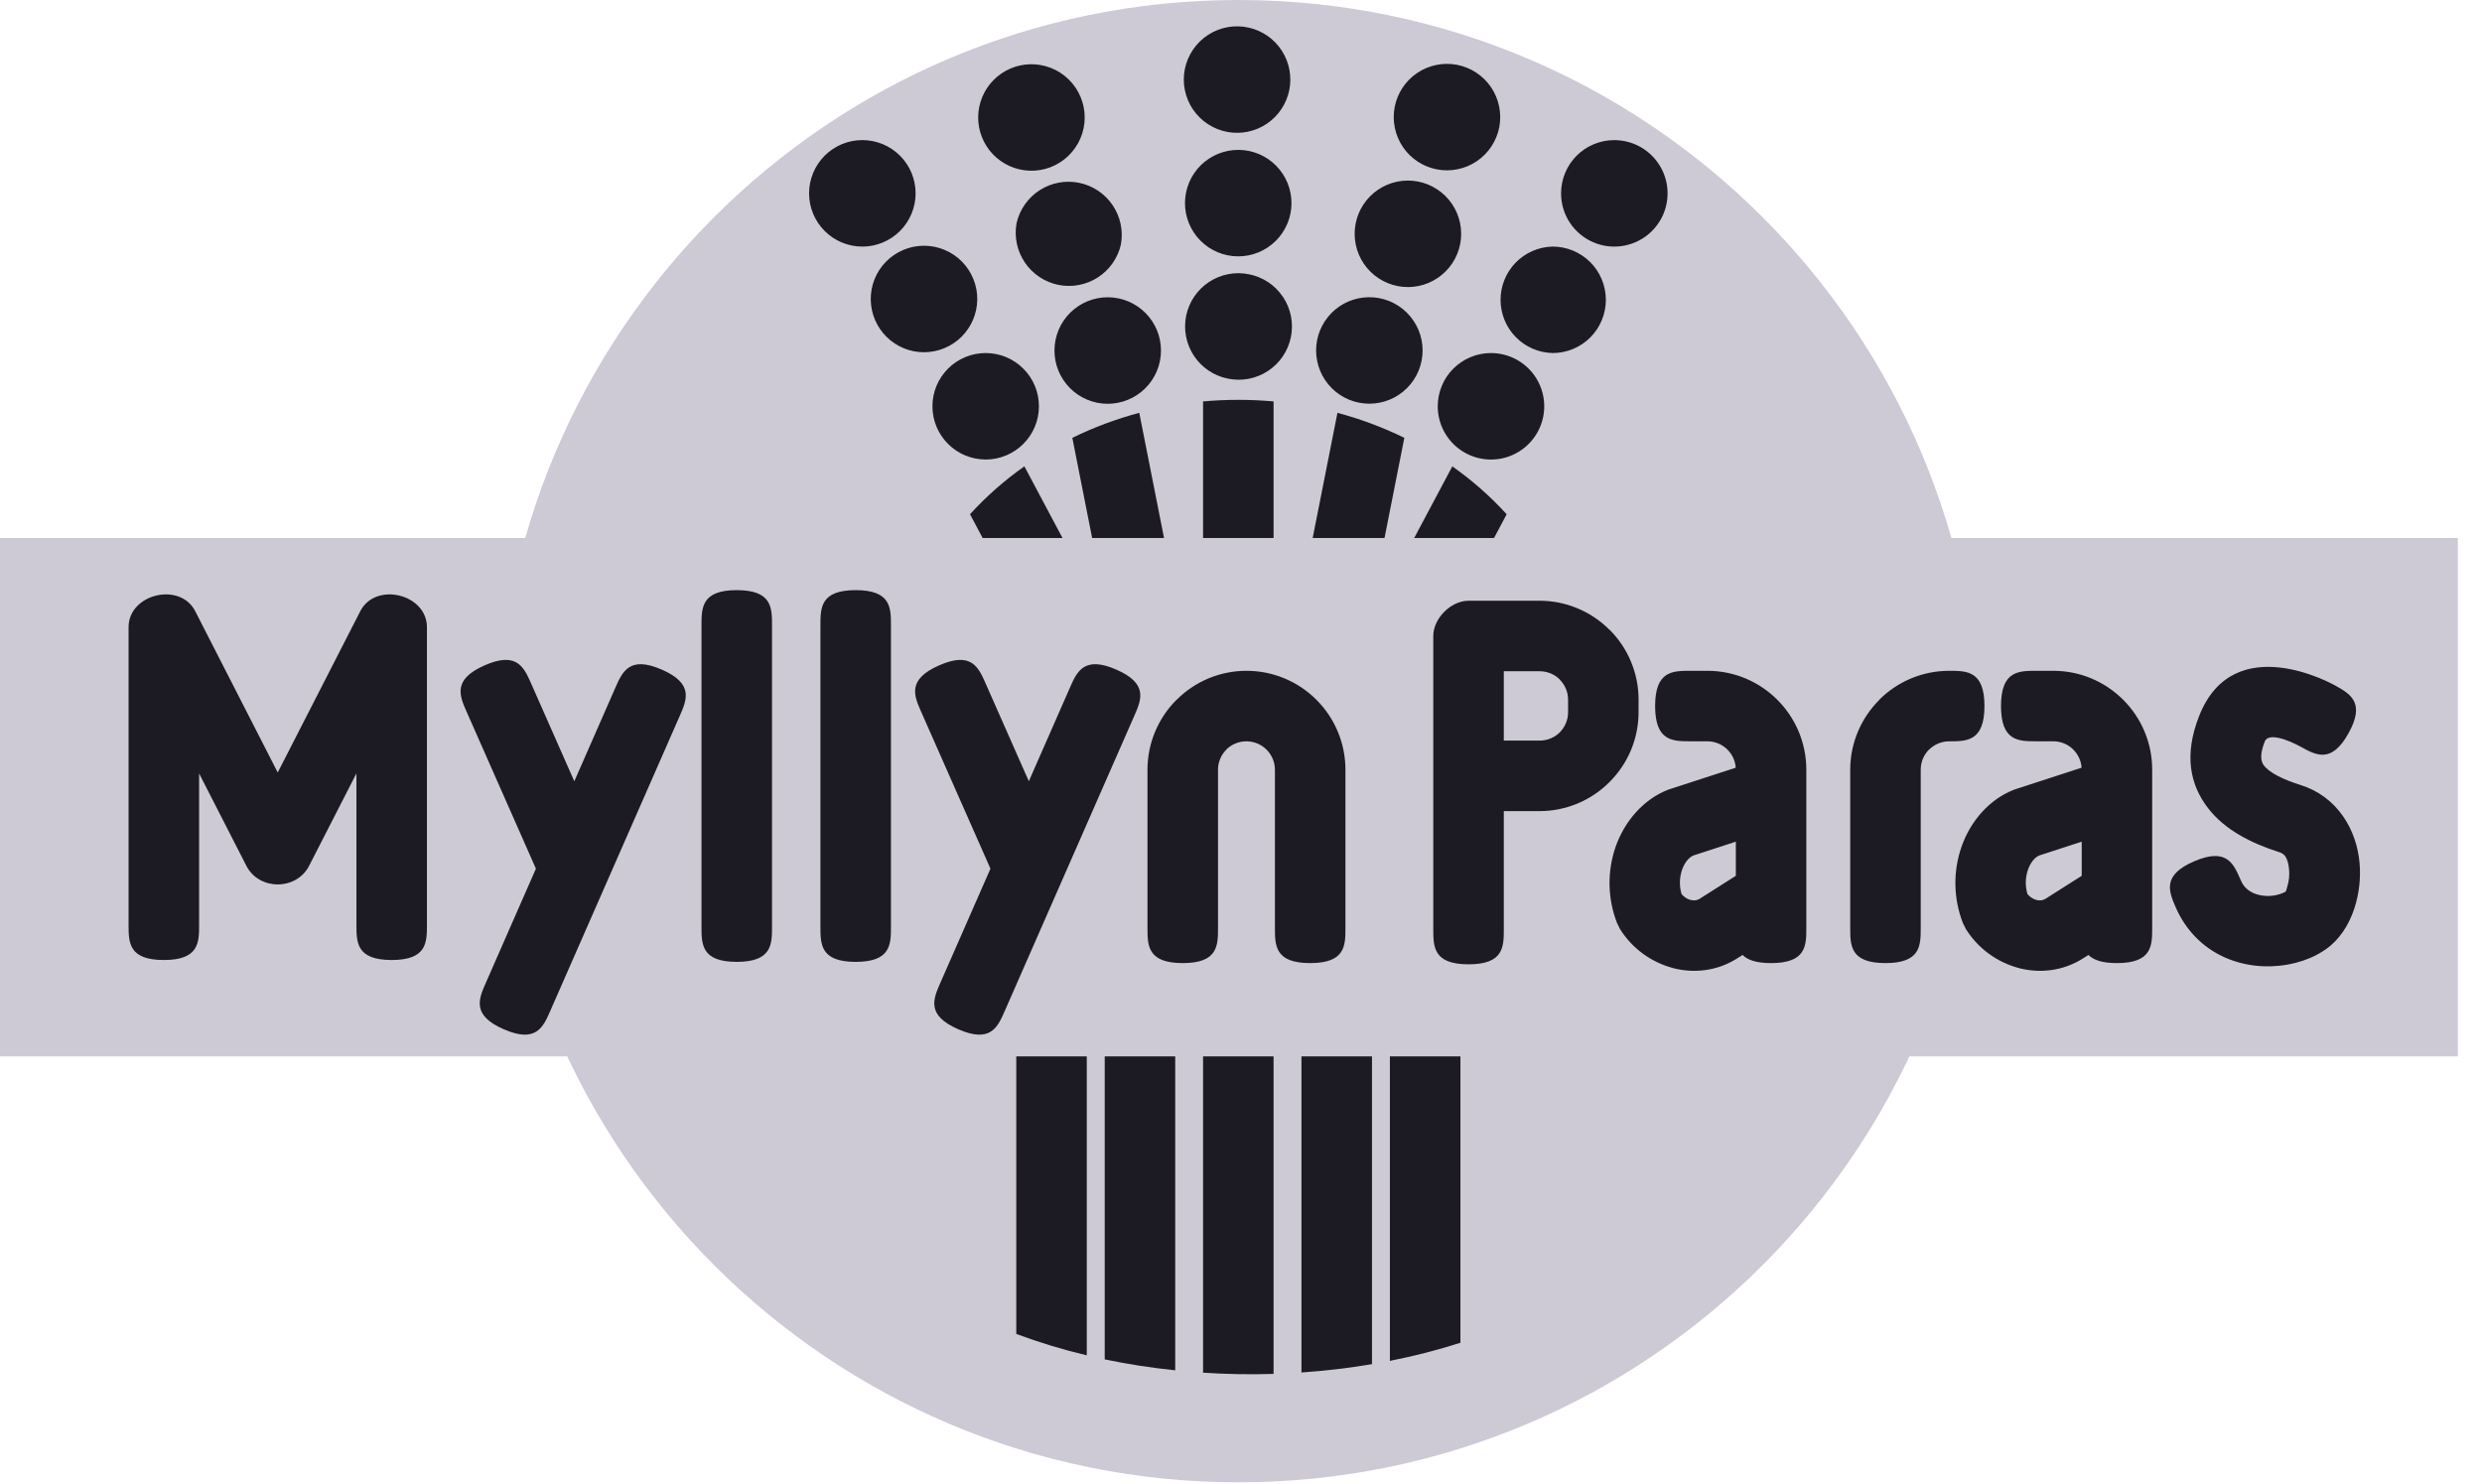
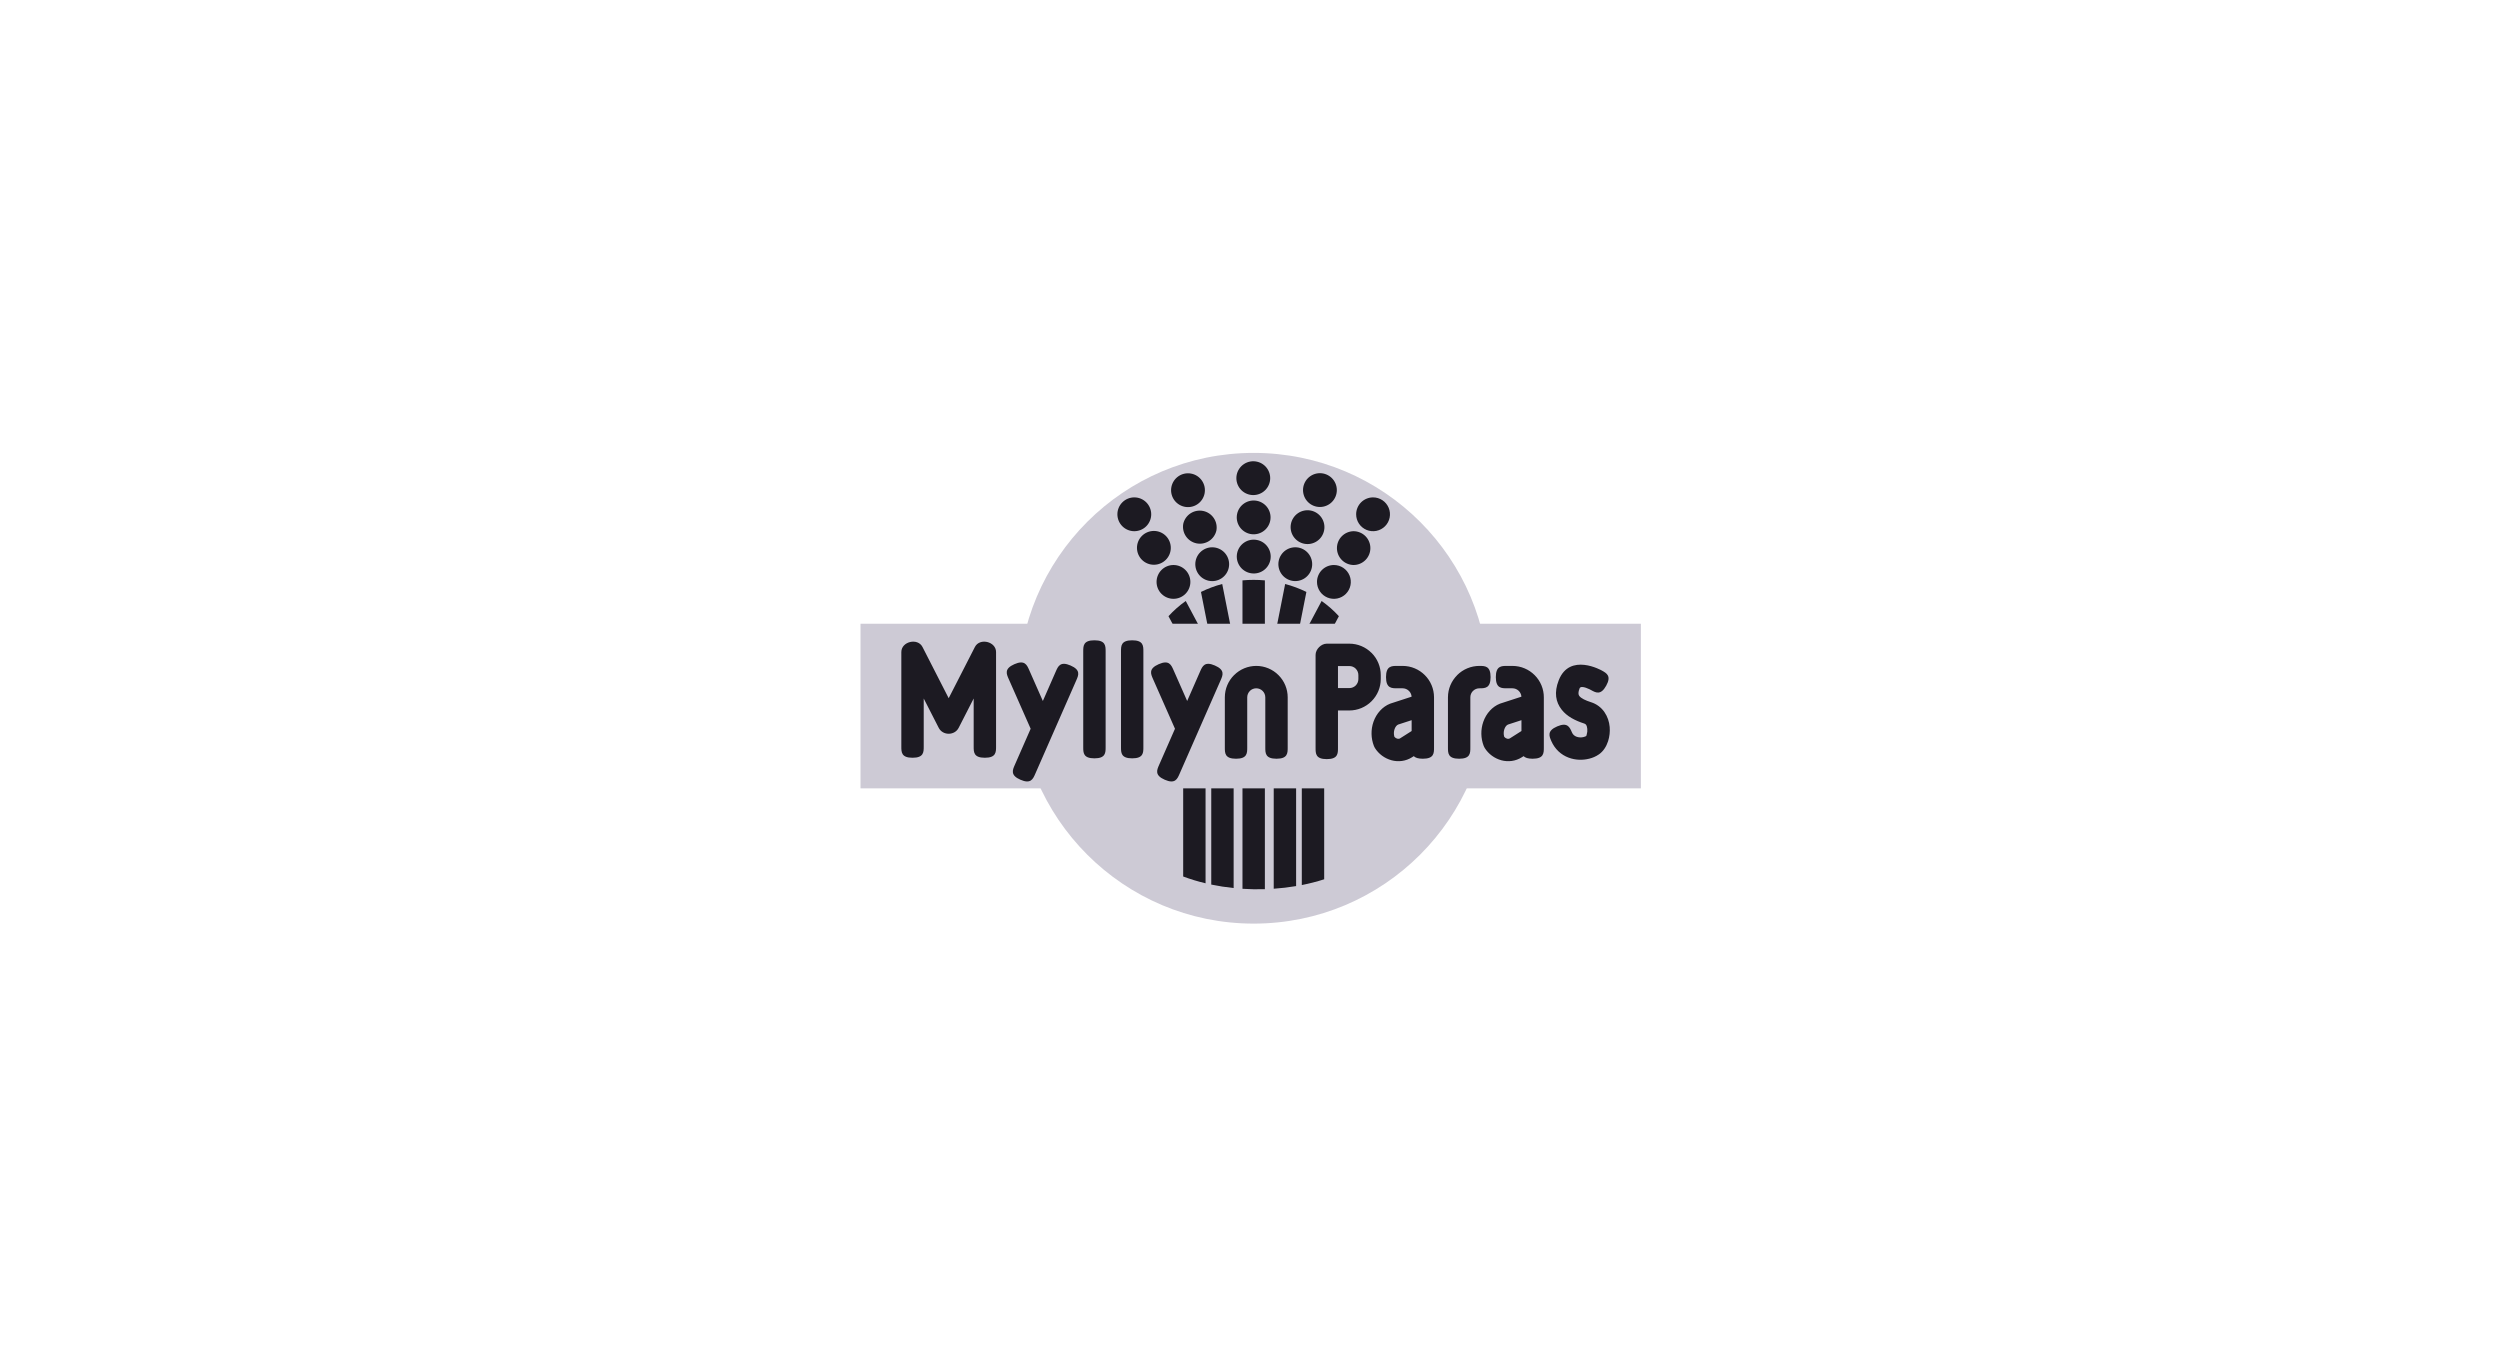
- <svg xmlns="http://www.w3.org/2000/svg" width="87" height="52" viewBox="0 0 87 52" fill="none">
-   <path fill-rule="evenodd" clip-rule="evenodd" d="M69.39 25.983C69.39 40.334 57.757 51.967 43.406 51.967C29.056 51.967 17.423 40.334 17.423 25.983C17.423 11.633 29.056 0 43.406 0C57.757 0 69.39 11.633 69.39 25.983Z" fill="#CDCAD5" />
-   <path fill-rule="evenodd" clip-rule="evenodd" d="M32.094 6.778C32.094 6.283 31.897 5.808 31.547 5.458C31.197 5.108 30.722 4.911 30.227 4.911C29.732 4.911 29.257 5.108 28.907 5.458C28.557 5.808 28.36 6.283 28.36 6.778C28.36 7.273 28.557 7.748 28.907 8.098C29.257 8.448 29.732 8.645 30.227 8.645C30.722 8.645 31.197 8.448 31.547 8.098C31.897 7.748 32.094 7.273 32.094 6.778ZM34.255 10.511C34.259 10.263 34.214 10.017 34.121 9.787C34.029 9.558 33.892 9.348 33.719 9.172C33.545 8.995 33.338 8.855 33.109 8.76C32.881 8.664 32.636 8.615 32.388 8.615C32.141 8.615 31.895 8.664 31.667 8.76C31.439 8.856 31.232 8.996 31.058 9.172C30.884 9.349 30.747 9.558 30.655 9.788C30.563 10.018 30.518 10.264 30.522 10.511C30.53 11.001 30.73 11.469 31.079 11.812C31.428 12.156 31.899 12.349 32.389 12.349C32.879 12.348 33.349 12.156 33.698 11.812C34.047 11.468 34.248 11.001 34.255 10.511ZM36.417 14.244C36.417 13.998 36.369 13.756 36.275 13.529C36.181 13.303 36.044 13.097 35.87 12.924C35.697 12.75 35.491 12.613 35.265 12.519C35.039 12.425 34.796 12.377 34.551 12.377C34.306 12.377 34.063 12.425 33.837 12.519C33.61 12.612 33.404 12.75 33.231 12.923C33.058 13.096 32.92 13.302 32.826 13.528C32.732 13.755 32.684 13.998 32.684 14.243C32.684 14.738 32.88 15.212 33.23 15.562C33.58 15.913 34.055 16.109 34.55 16.11C35.045 16.11 35.52 15.913 35.87 15.563C36.22 15.213 36.417 14.739 36.417 14.244ZM35.72 5.934C35.963 5.993 36.216 6.001 36.463 5.96C36.709 5.919 36.945 5.828 37.156 5.694C37.367 5.559 37.55 5.384 37.691 5.178C37.833 4.972 37.932 4.74 37.983 4.494C38.033 4.249 38.034 3.997 37.985 3.751C37.935 3.506 37.837 3.273 37.696 3.066C37.555 2.86 37.374 2.684 37.164 2.548C36.953 2.413 36.718 2.321 36.471 2.279C35.993 2.197 35.502 2.303 35.102 2.577C34.702 2.85 34.423 3.268 34.326 3.743C34.228 4.218 34.319 4.712 34.579 5.121C34.839 5.53 35.249 5.822 35.72 5.934ZM35.633 7.822C35.545 8.302 35.65 8.797 35.923 9.202C36.196 9.606 36.616 9.887 37.094 9.986C37.572 10.084 38.07 9.991 38.48 9.727C38.891 9.463 39.181 9.049 39.29 8.573C39.378 8.093 39.274 7.598 39.001 7.194C38.727 6.789 38.307 6.508 37.829 6.41C37.351 6.312 36.854 6.404 36.443 6.668C36.033 6.932 35.742 7.346 35.633 7.822ZM36.999 11.914C36.95 12.154 36.949 12.401 36.995 12.642C37.041 12.883 37.135 13.112 37.27 13.317C37.404 13.521 37.578 13.697 37.782 13.835C37.984 13.972 38.213 14.068 38.453 14.118C38.693 14.167 38.941 14.168 39.181 14.122C39.422 14.076 39.651 13.982 39.856 13.847C40.061 13.712 40.237 13.538 40.374 13.335C40.512 13.132 40.608 12.904 40.657 12.664C40.757 12.179 40.659 11.674 40.387 11.261C40.114 10.848 39.688 10.559 39.203 10.46C38.718 10.36 38.214 10.458 37.8 10.73C37.387 11.003 37.099 11.428 36.999 11.914ZM56.585 4.912C56.34 4.912 56.097 4.96 55.871 5.054C55.644 5.147 55.438 5.285 55.265 5.458C55.092 5.632 54.954 5.838 54.861 6.064C54.767 6.291 54.719 6.533 54.719 6.778C54.719 7.148 54.828 7.509 55.033 7.816C55.239 8.123 55.53 8.362 55.871 8.503C56.212 8.645 56.588 8.681 56.95 8.609C57.312 8.537 57.645 8.36 57.906 8.098C58.167 7.837 58.345 7.505 58.417 7.142C58.489 6.78 58.452 6.405 58.31 6.064C58.169 5.723 57.929 5.431 57.622 5.226C57.315 5.021 56.954 4.912 56.585 4.912ZM54.423 8.644C53.935 8.655 53.471 8.857 53.13 9.205C52.789 9.554 52.598 10.023 52.598 10.511C52.598 10.999 52.789 11.467 53.13 11.816C53.471 12.165 53.935 12.366 54.423 12.377C54.668 12.377 54.911 12.329 55.137 12.235C55.364 12.141 55.569 12.004 55.743 11.831C55.916 11.657 56.054 11.451 56.147 11.225C56.241 10.999 56.289 10.756 56.289 10.511C56.289 10.266 56.241 10.023 56.147 9.797C56.054 9.57 55.916 9.364 55.743 9.191C55.569 9.018 55.364 8.88 55.137 8.786C54.911 8.693 54.668 8.644 54.423 8.644ZM52.262 12.377C52.017 12.377 51.775 12.425 51.548 12.519C51.322 12.613 51.116 12.751 50.942 12.924C50.769 13.097 50.632 13.303 50.538 13.53C50.444 13.756 50.396 13.999 50.396 14.244C50.396 14.613 50.505 14.974 50.711 15.281C50.916 15.588 51.207 15.828 51.549 15.969C51.89 16.11 52.265 16.147 52.627 16.075C52.989 16.003 53.322 15.825 53.583 15.564C53.844 15.303 54.022 14.97 54.094 14.608C54.166 14.246 54.129 13.87 53.987 13.529C53.846 13.188 53.607 12.897 53.3 12.692C52.993 12.486 52.632 12.377 52.262 12.377ZM51.092 5.934C51.333 5.885 51.561 5.79 51.764 5.652C51.968 5.515 52.142 5.339 52.277 5.134C52.413 4.929 52.506 4.7 52.553 4.459C52.599 4.218 52.597 3.97 52.548 3.73C52.499 3.489 52.402 3.261 52.265 3.058C52.127 2.855 51.95 2.681 51.745 2.546C51.54 2.411 51.311 2.318 51.07 2.272C50.829 2.226 50.581 2.228 50.341 2.278C49.857 2.378 49.432 2.667 49.16 3.08C48.889 3.493 48.792 3.997 48.892 4.481C48.991 4.966 49.279 5.391 49.691 5.663C50.104 5.935 50.608 6.033 51.092 5.934ZM49.726 10.026C49.966 9.977 50.194 9.88 50.397 9.743C50.6 9.605 50.774 9.429 50.909 9.225C51.044 9.02 51.137 8.791 51.184 8.55C51.23 8.309 51.228 8.062 51.179 7.822C51.13 7.581 51.033 7.353 50.896 7.15C50.758 6.947 50.582 6.773 50.378 6.639C50.173 6.504 49.944 6.41 49.703 6.364C49.462 6.318 49.215 6.319 48.974 6.369C48.489 6.468 48.064 6.757 47.791 7.17C47.519 7.583 47.422 8.088 47.522 8.573C47.621 9.058 47.91 9.484 48.323 9.756C48.736 10.028 49.241 10.126 49.726 10.026ZM48.361 14.117C48.603 14.069 48.832 13.974 49.037 13.837C49.242 13.7 49.417 13.524 49.553 13.319C49.69 13.114 49.784 12.884 49.831 12.642C49.878 12.4 49.877 12.152 49.827 11.911C49.778 11.669 49.681 11.44 49.542 11.237C49.404 11.033 49.227 10.859 49.02 10.724C48.814 10.589 48.584 10.497 48.342 10.451C48.099 10.406 47.851 10.409 47.61 10.461C47.128 10.563 46.706 10.852 46.437 11.264C46.167 11.677 46.072 12.179 46.171 12.662C46.27 13.144 46.556 13.568 46.966 13.841C47.376 14.113 47.878 14.213 48.361 14.117ZM43.782 0.971C43.539 0.915 43.288 0.908 43.043 0.95C42.797 0.993 42.563 1.084 42.353 1.219C42.144 1.353 41.963 1.528 41.823 1.734C41.682 1.939 41.583 2.17 41.533 2.414C41.483 2.658 41.482 2.91 41.531 3.154C41.58 3.398 41.676 3.63 41.816 3.836C41.956 4.042 42.135 4.219 42.344 4.354C42.553 4.49 42.786 4.583 43.031 4.627C43.511 4.713 44.005 4.609 44.409 4.336C44.812 4.062 45.093 3.642 45.191 3.165C45.289 2.688 45.196 2.191 44.933 1.781C44.67 1.371 44.257 1.08 43.782 0.971ZM43.782 5.293C43.542 5.244 43.294 5.242 43.053 5.288C42.812 5.334 42.582 5.427 42.377 5.562C42.172 5.696 41.996 5.87 41.858 6.073C41.72 6.277 41.624 6.505 41.575 6.745C41.525 6.985 41.524 7.233 41.57 7.474C41.617 7.715 41.71 7.945 41.845 8.149C41.981 8.354 42.155 8.53 42.358 8.668C42.562 8.805 42.79 8.901 43.03 8.95C43.515 9.048 44.019 8.951 44.431 8.678C44.844 8.406 45.132 7.981 45.231 7.497C45.331 7.012 45.234 6.508 44.962 6.095C44.691 5.682 44.266 5.394 43.782 5.293ZM43.782 9.616C43.542 9.566 43.294 9.565 43.054 9.611C42.813 9.657 42.584 9.751 42.379 9.886C41.966 10.158 41.678 10.583 41.578 11.068C41.479 11.553 41.576 12.058 41.848 12.471C42.121 12.884 42.546 13.172 43.031 13.272C43.272 13.323 43.52 13.326 43.762 13.281C44.004 13.236 44.235 13.143 44.441 13.008C44.647 12.874 44.825 12.7 44.963 12.496C45.102 12.292 45.198 12.063 45.248 11.822C45.297 11.581 45.299 11.332 45.252 11.091C45.205 10.849 45.111 10.619 44.974 10.414C44.838 10.209 44.663 10.032 44.458 9.895C44.253 9.759 44.023 9.663 43.782 9.616ZM35.907 16.349C35.212 16.838 34.573 17.401 34.001 18.028L35.623 21.079V46.765C36.43 47.066 37.256 47.316 38.094 47.515V20.462L37.95 20.19L35.907 16.349ZM42.17 14.073V48.123C42.993 48.177 43.818 48.192 44.642 48.166V14.073C43.82 13.999 42.992 13.999 42.17 14.073ZM46.881 14.473L45.643 20.727L45.619 20.846V48.116C46.447 48.06 47.272 47.962 48.091 47.824V21.086L49.225 15.349C48.474 14.982 47.689 14.688 46.881 14.473Z" fill="#1C1A22" />
-   <path fill-rule="evenodd" clip-rule="evenodd" d="M39.934 14.473C39.125 14.688 38.339 14.982 37.588 15.35L38.723 21.089V47.657C39.52 47.824 40.345 47.952 41.194 48.04V20.846L41.171 20.727L39.934 14.473ZM50.907 16.35L48.864 20.191L48.719 20.463V47.709C49.555 47.545 50.38 47.333 51.191 47.074V21.079L52.812 18.029C52.24 17.401 51.601 16.838 50.907 16.35Z" fill="#1C1A22" />
-   <path fill-rule="evenodd" clip-rule="evenodd" d="M86.153 37.035H0V18.861H86.153V37.035Z" fill="#CDCAD5" />
-   <path d="M12.494 32.419V27.113L10.836 30.352C10.39 31.224 9.08 31.224 8.635 30.352L6.979 27.115V32.42C6.979 33.038 6.979 33.656 5.743 33.656C4.507 33.656 4.507 33.038 4.507 32.42V21.987C4.507 20.82 6.312 20.387 6.843 21.427L9.735 27.082L12.629 21.427C13.161 20.387 14.965 20.82 14.965 21.987V32.42C14.965 33.038 14.965 33.656 13.729 33.656C12.493 33.656 12.494 33.037 12.494 32.419ZM23.827 25.097L19.286 35.445C19.038 36.011 18.79 36.578 17.66 36.085C16.53 35.593 16.779 35.027 17.027 34.462L18.785 30.454L16.357 24.954C16.107 24.389 15.858 23.823 16.987 23.326C18.117 22.829 18.366 23.394 18.616 23.959L20.131 27.39L21.568 24.113C21.817 23.547 22.065 22.981 23.195 23.474C24.324 23.965 24.076 24.531 23.827 25.097ZM39.759 25.097L35.218 35.445C34.97 36.011 34.722 36.578 33.592 36.085C32.463 35.593 32.711 35.027 32.959 34.462L34.718 30.454L32.289 24.954C32.039 24.389 31.79 23.823 32.919 23.326C34.049 22.829 34.299 23.394 34.548 23.959L36.063 27.389L37.501 24.113C37.749 23.547 37.997 22.981 39.127 23.474C40.256 23.965 40.008 24.531 39.759 25.097ZM27.061 21.924V32.485C27.061 33.103 27.061 33.721 25.825 33.721C24.589 33.721 24.589 33.103 24.589 32.485V21.924C24.589 21.307 24.589 20.689 25.825 20.689C27.061 20.689 27.061 21.307 27.061 21.924ZM31.23 21.924V32.485C31.23 33.103 31.23 33.721 29.994 33.721C28.758 33.721 28.758 33.103 28.758 32.485V21.924C28.758 21.307 28.758 20.689 29.994 20.689C31.23 20.689 31.23 21.307 31.23 21.924ZM40.222 32.528V26.987C40.222 26.029 40.611 25.162 41.239 24.534H41.243C41.565 24.211 41.946 23.956 42.366 23.781C42.786 23.607 43.237 23.517 43.692 23.517C44.148 23.517 44.599 23.606 45.02 23.781C45.441 23.955 45.823 24.211 46.145 24.534C46.467 24.855 46.723 25.238 46.897 25.659C47.072 26.08 47.161 26.531 47.161 26.987V32.528C47.161 33.146 47.161 33.764 45.925 33.764C44.689 33.764 44.689 33.146 44.689 32.528V26.987C44.689 26.711 44.577 26.462 44.396 26.281C44.209 26.094 43.954 25.989 43.689 25.989C43.423 25.989 43.169 26.094 42.981 26.281H42.986C42.893 26.374 42.819 26.484 42.769 26.605C42.719 26.726 42.693 26.856 42.694 26.987V32.528C42.694 33.146 42.694 33.764 41.458 33.764C40.222 33.764 40.222 33.146 40.222 32.528ZM64.855 32.528V26.987C64.855 26.032 65.245 25.165 65.876 24.534H65.871C66.193 24.211 66.575 23.955 66.996 23.781C67.417 23.606 67.869 23.517 68.324 23.517C68.942 23.517 69.56 23.517 69.56 24.753C69.56 25.989 68.942 25.989 68.324 25.989C68.048 25.989 67.799 26.101 67.618 26.281H67.614C67.522 26.374 67.449 26.484 67.399 26.605C67.35 26.727 67.325 26.856 67.326 26.987V32.528C67.326 33.146 67.326 33.764 66.09 33.764C64.854 33.764 64.855 33.146 64.855 32.528ZM60.845 30.704V29.507L59.358 29.991C59.192 30.061 59.046 30.248 58.959 30.495C58.866 30.77 58.86 31.067 58.943 31.346C59.033 31.45 59.143 31.52 59.255 31.55H59.261C59.37 31.579 59.483 31.57 59.57 31.514L60.845 30.704ZM60.842 26.914C60.825 26.675 60.722 26.45 60.553 26.281C60.46 26.188 60.35 26.114 60.229 26.064C60.108 26.014 59.978 25.988 59.847 25.988H59.252C58.634 25.988 58.016 25.988 58.016 24.753C58.016 23.517 58.634 23.517 59.252 23.517H59.847C60.805 23.517 61.672 23.905 62.3 24.533C62.928 25.161 63.316 26.029 63.316 26.987V32.528C63.316 33.146 63.316 33.764 62.08 33.764C61.558 33.764 61.256 33.653 61.082 33.479L60.892 33.599C60.197 34.041 59.38 34.136 58.622 33.934H58.628C57.867 33.728 57.211 33.245 56.79 32.579C56.753 32.505 56.716 32.431 56.68 32.357C56.348 31.5 56.331 30.553 56.632 29.685C56.956 28.761 57.626 28.02 58.459 27.69C58.461 27.69 58.531 27.666 58.531 27.666L60.842 26.914ZM52.712 25.964H53.967C54.243 25.964 54.493 25.854 54.672 25.677C54.673 25.675 54.675 25.673 54.677 25.672L54.672 25.677C54.673 25.675 54.675 25.673 54.677 25.672C54.854 25.491 54.965 25.242 54.965 24.966V24.53C54.965 24.254 54.852 24.005 54.672 23.824H54.677C54.584 23.731 54.473 23.657 54.351 23.607C54.229 23.557 54.098 23.532 53.967 23.532H52.712V25.964ZM52.712 28.436V32.571C52.712 33.189 52.712 33.807 51.476 33.807C50.24 33.807 50.24 33.189 50.24 32.571V22.297C50.24 21.678 50.858 21.061 51.476 21.061H53.966C54.421 21.06 54.871 21.15 55.291 21.325C55.712 21.499 56.093 21.755 56.414 22.077H56.419C56.742 22.399 56.998 22.781 57.172 23.202C57.347 23.623 57.436 24.074 57.436 24.53V24.966C57.436 25.421 57.346 25.872 57.172 26.292C56.997 26.712 56.741 27.093 56.419 27.414L56.414 27.42C56.093 27.742 55.711 27.997 55.291 28.172C54.871 28.346 54.421 28.436 53.966 28.436H52.712ZM72.969 30.704V29.507L71.481 29.991C71.315 30.061 71.169 30.248 71.083 30.495C70.99 30.77 70.984 31.067 71.067 31.346C71.156 31.45 71.267 31.52 71.379 31.55H71.384C71.435 31.566 71.489 31.57 71.543 31.564C71.596 31.558 71.648 31.541 71.694 31.514L72.969 30.704ZM72.965 26.914C72.947 26.662 72.835 26.427 72.65 26.255C72.466 26.083 72.223 25.988 71.971 25.988H71.376C70.758 25.988 70.14 25.988 70.14 24.753C70.14 23.517 70.758 23.517 71.376 23.517H71.971C72.928 23.517 73.796 23.905 74.423 24.533C74.746 24.855 75.002 25.237 75.176 25.658C75.351 26.079 75.44 26.531 75.439 26.987V32.528C75.439 33.146 75.439 33.764 74.204 33.764C73.681 33.764 73.38 33.653 73.205 33.479L73.015 33.599C72.32 34.041 71.504 34.136 70.746 33.934H70.751C69.99 33.728 69.335 33.245 68.914 32.579C68.876 32.505 68.839 32.431 68.803 32.357C68.471 31.5 68.454 30.553 68.756 29.685C69.079 28.761 69.749 28.02 70.583 27.69C70.584 27.69 70.653 27.666 70.654 27.666L72.965 26.914ZM80.644 26.178C80.642 26.177 79.553 25.566 79.383 26.001C79.22 26.416 79.231 26.678 79.355 26.836C79.57 27.11 80.047 27.332 80.646 27.523C81.252 27.711 81.776 28.099 82.134 28.623C82.478 29.119 82.659 29.693 82.709 30.26C82.753 30.787 82.694 31.318 82.534 31.822C82.341 32.428 81.991 32.957 81.527 33.278C81.355 33.398 81.173 33.499 80.987 33.579C80.343 33.857 79.531 33.959 78.757 33.808C77.942 33.648 77.154 33.214 76.605 32.421C76.472 32.231 76.36 32.029 76.267 31.817C76.023 31.25 75.778 30.682 76.912 30.195C78.047 29.707 78.292 30.275 78.536 30.842C78.569 30.916 78.6 30.976 78.632 31.022C78.772 31.223 78.992 31.338 79.23 31.384C79.492 31.437 79.764 31.411 80.011 31.31C80.063 31.288 80.102 31.267 80.127 31.25C80.13 31.248 80.143 31.187 80.177 31.078C80.237 30.882 80.257 30.676 80.237 30.472C80.221 30.29 80.178 30.129 80.106 30.022C80.056 29.953 79.984 29.902 79.902 29.879C78.875 29.551 77.985 29.082 77.413 28.352C76.751 27.507 76.554 26.453 77.084 25.104C78.297 22.01 81.831 24.021 81.841 24.026C82.381 24.326 82.921 24.626 82.323 25.703C81.725 26.779 81.185 26.479 80.644 26.178Z" fill="#1C1A22" />
+ <svg xmlns="http://www.w3.org/2000/svg" width="276" height="151" viewBox="0 0 276 151" fill="none">
+   <path fill-rule="evenodd" clip-rule="evenodd" d="M164.391 75.984C164.391 90.334 152.758 101.967 138.407 101.967C124.056 101.967 112.423 90.334 112.423 75.984C112.423 61.633 124.056 50 138.407 50C152.758 50 164.391 61.633 164.391 75.984Z" fill="#CDCAD5" />
+   <path fill-rule="evenodd" clip-rule="evenodd" d="M127.094 56.778C127.094 56.283 126.897 55.808 126.547 55.458C126.197 55.108 125.722 54.911 125.227 54.911C124.732 54.911 124.257 55.108 123.907 55.458C123.557 55.808 123.36 56.283 123.36 56.778C123.36 57.273 123.557 57.748 123.907 58.098C124.257 58.448 124.732 58.645 125.227 58.645C125.722 58.645 126.197 58.448 126.547 58.098C126.897 57.748 127.094 57.273 127.094 56.778ZM129.255 60.511C129.259 60.263 129.214 60.017 129.122 59.788C129.029 59.558 128.893 59.348 128.719 59.172C128.545 58.995 128.338 58.855 128.11 58.76C127.881 58.664 127.636 58.615 127.388 58.615C127.141 58.615 126.896 58.664 126.667 58.76C126.439 58.856 126.232 58.996 126.058 59.172C125.884 59.349 125.747 59.558 125.655 59.788C125.563 60.018 125.518 60.264 125.522 60.511C125.53 61.001 125.73 61.468 126.079 61.812C126.428 62.156 126.899 62.349 127.389 62.349C127.879 62.349 128.349 62.156 128.698 61.812C129.048 61.468 129.248 61.001 129.255 60.511ZM131.417 64.244C131.417 63.998 131.369 63.756 131.275 63.529C131.181 63.303 131.044 63.097 130.87 62.924C130.697 62.75 130.491 62.613 130.265 62.519C130.039 62.425 129.796 62.377 129.551 62.377C129.306 62.377 129.063 62.425 128.837 62.519C128.61 62.612 128.404 62.75 128.231 62.923C128.058 63.096 127.92 63.302 127.826 63.529C127.732 63.755 127.684 63.998 127.684 64.243C127.684 64.738 127.88 65.212 128.23 65.562C128.58 65.913 129.055 66.109 129.55 66.109C130.045 66.11 130.52 65.913 130.87 65.563C131.22 65.213 131.417 64.739 131.417 64.244ZM130.72 55.934C130.963 55.993 131.216 56.001 131.463 55.96C131.709 55.919 131.945 55.828 132.156 55.694C132.368 55.559 132.549 55.384 132.691 55.178C132.833 54.972 132.933 54.739 132.983 54.495C133.033 54.249 133.034 53.997 132.985 53.751C132.935 53.506 132.837 53.273 132.696 53.066C132.555 52.86 132.374 52.684 132.164 52.548C131.953 52.413 131.718 52.321 131.471 52.279C130.993 52.197 130.502 52.303 130.102 52.577C129.702 52.85 129.423 53.268 129.326 53.743C129.228 54.218 129.319 54.712 129.579 55.121C129.839 55.53 130.249 55.822 130.72 55.934ZM130.633 57.822C130.546 58.302 130.649 58.797 130.923 59.202C131.196 59.606 131.616 59.887 132.094 59.986C132.572 60.084 133.07 59.991 133.48 59.727C133.89 59.463 134.181 59.049 134.29 58.574C134.378 58.093 134.274 57.598 134.001 57.194C133.728 56.789 133.307 56.508 132.829 56.41C132.351 56.312 131.854 56.404 131.443 56.668C131.033 56.932 130.742 57.346 130.633 57.822ZM131.999 61.913C131.95 62.154 131.948 62.401 131.995 62.642C132.041 62.883 132.135 63.112 132.27 63.317C132.405 63.521 132.578 63.697 132.782 63.835C132.985 63.972 133.213 64.068 133.453 64.118C133.693 64.167 133.941 64.168 134.181 64.122C134.422 64.076 134.651 63.982 134.856 63.847C135.061 63.712 135.237 63.538 135.374 63.335C135.512 63.132 135.608 62.904 135.657 62.664C135.757 62.179 135.659 61.674 135.387 61.261C135.114 60.848 134.688 60.559 134.203 60.46C133.718 60.36 133.214 60.458 132.8 60.73C132.387 61.003 132.099 61.428 131.999 61.913ZM151.585 54.912C151.34 54.912 151.097 54.96 150.871 55.054C150.644 55.147 150.438 55.285 150.265 55.458C150.092 55.632 149.954 55.837 149.861 56.064C149.767 56.291 149.719 56.533 149.719 56.779C149.719 57.148 149.828 57.509 150.033 57.816C150.239 58.123 150.53 58.362 150.871 58.503C151.212 58.645 151.588 58.681 151.95 58.609C152.312 58.537 152.645 58.359 152.906 58.098C153.167 57.837 153.345 57.505 153.417 57.142C153.489 56.78 153.452 56.405 153.31 56.064C153.169 55.723 152.929 55.431 152.622 55.226C152.315 55.021 151.954 54.911 151.585 54.912ZM149.423 58.644C148.935 58.655 148.471 58.857 148.13 59.206C147.789 59.554 147.598 60.023 147.598 60.511C147.598 60.999 147.789 61.467 148.13 61.816C148.471 62.165 148.935 62.366 149.423 62.377C149.668 62.377 149.911 62.329 150.137 62.235C150.364 62.141 150.57 62.004 150.743 61.831C150.916 61.657 151.054 61.452 151.147 61.225C151.241 60.999 151.289 60.756 151.289 60.511C151.289 60.266 151.241 60.023 151.147 59.797C151.054 59.57 150.916 59.364 150.743 59.191C150.57 59.018 150.364 58.88 150.137 58.786C149.911 58.693 149.668 58.644 149.423 58.644ZM147.262 62.377C147.017 62.377 146.775 62.425 146.548 62.519C146.322 62.613 146.116 62.751 145.942 62.924C145.769 63.097 145.632 63.303 145.538 63.53C145.444 63.756 145.396 63.999 145.396 64.244C145.396 64.613 145.506 64.974 145.711 65.281C145.916 65.588 146.207 65.828 146.549 65.969C146.89 66.11 147.265 66.147 147.627 66.075C147.989 66.003 148.322 65.825 148.583 65.564C148.844 65.303 149.022 64.97 149.094 64.608C149.166 64.246 149.129 63.87 148.988 63.529C148.846 63.188 148.607 62.897 148.3 62.692C147.993 62.486 147.632 62.377 147.262 62.377ZM146.092 55.934C146.333 55.885 146.561 55.789 146.765 55.652C146.968 55.515 147.142 55.339 147.277 55.134C147.413 54.929 147.506 54.7 147.552 54.459C147.599 54.218 147.597 53.97 147.548 53.73C147.499 53.489 147.402 53.261 147.265 53.058C147.127 52.855 146.95 52.681 146.745 52.546C146.54 52.411 146.311 52.318 146.07 52.272C145.829 52.226 145.581 52.228 145.341 52.278C144.857 52.379 144.432 52.667 144.16 53.08C143.889 53.493 143.792 53.997 143.892 54.481C143.991 54.966 144.279 55.391 144.691 55.663C145.104 55.935 145.608 56.033 146.092 55.934ZM144.726 60.026C144.966 59.977 145.194 59.88 145.397 59.743C145.6 59.605 145.774 59.429 145.909 59.225C146.044 59.02 146.137 58.791 146.183 58.55C146.23 58.309 146.228 58.062 146.179 57.822C146.13 57.581 146.033 57.353 145.896 57.15C145.758 56.947 145.582 56.773 145.378 56.639C145.173 56.504 144.944 56.41 144.703 56.364C144.462 56.318 144.215 56.319 143.974 56.369C143.49 56.468 143.064 56.757 142.792 57.17C142.519 57.583 142.422 58.088 142.522 58.573C142.621 59.058 142.91 59.483 143.323 59.756C143.736 60.029 144.241 60.126 144.726 60.026ZM143.361 64.117C143.603 64.069 143.832 63.974 144.037 63.837C144.242 63.7 144.417 63.524 144.553 63.319C144.69 63.114 144.784 62.884 144.831 62.642C144.878 62.4 144.877 62.152 144.827 61.91C144.778 61.669 144.681 61.44 144.542 61.237C144.404 61.033 144.226 60.859 144.02 60.724C143.814 60.589 143.584 60.497 143.342 60.451C143.099 60.406 142.851 60.409 142.61 60.461C142.128 60.563 141.706 60.852 141.437 61.264C141.167 61.677 141.072 62.179 141.171 62.662C141.27 63.144 141.556 63.568 141.966 63.841C142.376 64.113 142.878 64.213 143.361 64.117ZM138.782 50.971C138.539 50.915 138.288 50.908 138.043 50.95C137.797 50.993 137.563 51.084 137.353 51.219C137.144 51.353 136.963 51.528 136.823 51.734C136.682 51.939 136.583 52.17 136.533 52.414C136.483 52.658 136.482 52.91 136.531 53.154C136.58 53.398 136.677 53.63 136.816 53.836C136.956 54.042 137.135 54.219 137.344 54.355C137.553 54.49 137.786 54.583 138.031 54.627C138.511 54.713 139.005 54.609 139.409 54.336C139.812 54.062 140.093 53.642 140.191 53.165C140.289 52.688 140.196 52.191 139.933 51.781C139.67 51.371 139.257 51.08 138.782 50.971ZM138.782 55.293C138.542 55.243 138.294 55.242 138.053 55.288C137.812 55.334 137.582 55.427 137.377 55.562C137.172 55.696 136.996 55.87 136.858 56.073C136.72 56.276 136.624 56.505 136.575 56.745C136.525 56.986 136.524 57.233 136.57 57.474C136.617 57.715 136.71 57.944 136.845 58.149C136.981 58.354 137.155 58.53 137.358 58.667C137.562 58.805 137.79 58.901 138.03 58.95C138.515 59.048 139.019 58.951 139.431 58.678C139.844 58.406 140.132 57.981 140.231 57.497C140.331 57.012 140.234 56.508 139.962 56.095C139.691 55.682 139.266 55.394 138.782 55.293ZM138.782 59.616C138.542 59.566 138.294 59.565 138.054 59.611C137.813 59.657 137.584 59.751 137.379 59.886C136.966 60.158 136.678 60.583 136.578 61.068C136.479 61.553 136.576 62.058 136.848 62.471C137.121 62.884 137.546 63.172 138.031 63.272C138.272 63.323 138.52 63.326 138.762 63.281C139.004 63.236 139.235 63.143 139.441 63.008C139.647 62.874 139.825 62.7 139.963 62.496C140.102 62.292 140.198 62.063 140.248 61.822C140.297 61.581 140.299 61.332 140.252 61.09C140.205 60.849 140.111 60.619 139.974 60.414C139.838 60.209 139.662 60.032 139.458 59.895C139.253 59.758 139.023 59.663 138.782 59.616ZM130.907 66.349C130.212 66.838 129.573 67.401 129.001 68.028L130.623 71.079V96.765C131.43 97.066 132.256 97.317 133.094 97.515V70.462L132.95 70.19L130.907 66.349ZM137.17 64.073V98.123C137.993 98.177 138.818 98.192 139.642 98.166V64.073C138.82 63.999 137.992 63.999 137.17 64.073ZM141.881 64.472L140.643 70.727L140.619 70.846V98.116C141.447 98.06 142.272 97.962 143.091 97.824V71.086L144.225 65.349C143.474 64.981 142.689 64.688 141.881 64.472Z" fill="#1C1A22" />
+   <path fill-rule="evenodd" clip-rule="evenodd" d="M134.933 64.473C134.125 64.688 133.339 64.982 132.587 65.35L133.723 71.089V97.657C134.519 97.824 135.344 97.952 136.194 98.04V70.846L136.171 70.727L134.933 64.473ZM145.906 66.35L143.864 70.191L143.719 70.463V97.71C144.554 97.545 145.38 97.333 146.19 97.073V71.079L147.812 68.029C147.24 67.401 146.601 66.838 145.906 66.35Z" fill="#1C1A22" />
+   <path fill-rule="evenodd" clip-rule="evenodd" d="M181.153 87.035H95V68.861H181.153V87.035Z" fill="#CDCAD5" />
+   <path d="M107.494 82.419V77.113L105.836 80.353C105.39 81.224 104.08 81.224 103.635 80.353L101.979 77.115V82.42C101.979 83.038 101.979 83.656 100.743 83.656C99.507 83.656 99.507 83.038 99.507 82.42V71.987C99.507 70.82 101.312 70.387 101.843 71.427L104.735 77.082L107.629 71.427C108.16 70.387 109.965 70.82 109.965 71.987V82.42C109.965 83.038 109.965 83.656 108.729 83.656C107.493 83.656 107.494 83.037 107.494 82.419ZM118.827 75.097L114.286 85.445C114.038 86.011 113.79 86.578 112.66 86.085C111.53 85.593 111.779 85.027 112.027 84.462L113.785 80.454L111.357 74.954C111.107 74.389 110.858 73.823 111.987 73.326C113.117 72.829 113.366 73.394 113.616 73.959L115.131 77.39L116.568 74.113C116.817 73.547 117.065 72.981 118.195 73.474C119.324 73.965 119.076 74.531 118.827 75.097ZM134.759 75.097L130.218 85.445C129.97 86.011 129.722 86.578 128.592 86.085C127.463 85.593 127.711 85.027 127.959 84.462L129.718 80.454L127.289 74.954C127.039 74.389 126.79 73.823 127.919 73.326C129.049 72.829 129.299 73.394 129.548 73.959L131.063 77.389L132.5 74.113C132.749 73.547 132.997 72.981 134.127 73.474C135.256 73.965 135.008 74.531 134.759 75.097ZM122.061 71.924V82.485C122.061 83.103 122.061 83.721 120.825 83.721C119.589 83.721 119.589 83.103 119.589 82.485V71.924C119.589 71.307 119.589 70.689 120.825 70.689C122.061 70.689 122.061 71.307 122.061 71.924ZM126.229 71.924V82.485C126.229 83.103 126.229 83.721 124.994 83.721C123.758 83.721 123.758 83.103 123.758 82.485V71.924C123.758 71.307 123.758 70.689 124.994 70.689C126.229 70.689 126.229 71.307 126.229 71.924ZM135.222 82.528V76.987C135.222 76.029 135.611 75.162 136.239 74.534H136.243C136.565 74.211 136.946 73.956 137.366 73.781C137.786 73.607 138.237 73.517 138.692 73.517C139.147 73.517 139.599 73.606 140.02 73.781C140.44 73.955 140.823 74.211 141.144 74.534C141.467 74.855 141.723 75.238 141.897 75.659C142.072 76.08 142.161 76.531 142.161 76.987V82.528C142.161 83.146 142.161 83.764 140.925 83.764C139.689 83.764 139.689 83.146 139.689 82.528V76.987C139.689 76.711 139.577 76.462 139.396 76.281C139.209 76.094 138.954 75.989 138.689 75.989C138.423 75.989 138.169 76.094 137.981 76.281H137.986C137.893 76.374 137.819 76.484 137.769 76.605C137.719 76.726 137.693 76.856 137.694 76.987V82.528C137.694 83.146 137.694 83.764 136.458 83.764C135.222 83.764 135.222 83.146 135.222 82.528ZM159.854 82.528V76.987C159.854 76.032 160.245 75.165 160.876 74.534H160.871C161.193 74.211 161.575 73.955 161.996 73.781C162.417 73.606 162.869 73.517 163.324 73.517C163.942 73.517 164.56 73.517 164.56 74.753C164.56 75.989 163.942 75.989 163.324 75.989C163.048 75.989 162.799 76.101 162.618 76.281H162.614C162.522 76.374 162.449 76.484 162.399 76.605C162.35 76.727 162.325 76.856 162.326 76.987V82.528C162.326 83.146 162.326 83.764 161.09 83.764C159.854 83.764 159.854 83.146 159.854 82.528ZM155.845 80.704V79.507L154.358 79.991C154.192 80.061 154.046 80.248 153.959 80.495C153.866 80.77 153.86 81.067 153.943 81.346C154.033 81.45 154.143 81.52 154.255 81.55H154.261C154.37 81.579 154.483 81.57 154.57 81.514L155.845 80.704ZM155.842 76.914C155.825 76.675 155.722 76.45 155.552 76.281C155.46 76.188 155.35 76.114 155.229 76.064C155.108 76.014 154.978 75.988 154.847 75.988H154.252C153.634 75.988 153.016 75.988 153.016 74.753C153.016 73.517 153.634 73.517 154.252 73.517H154.847C155.805 73.517 156.672 73.905 157.3 74.533C157.928 75.161 158.316 76.029 158.316 76.987V82.528C158.316 83.146 158.316 83.764 157.08 83.764C156.558 83.764 156.256 83.653 156.082 83.479L155.892 83.599C155.197 84.041 154.381 84.136 153.622 83.934H153.628C152.867 83.728 152.211 83.245 151.79 82.579C151.753 82.505 151.716 82.431 151.68 82.357C151.348 81.5 151.331 80.553 151.632 79.685C151.956 78.761 152.626 78.02 153.46 77.69C153.46 77.69 153.53 77.666 153.531 77.665L155.842 76.914ZM147.712 75.964H148.966C149.243 75.964 149.493 75.854 149.672 75.677C149.673 75.675 149.675 75.673 149.677 75.671L149.672 75.677C149.673 75.675 149.675 75.673 149.677 75.671C149.854 75.492 149.965 75.242 149.965 74.966V74.53C149.965 74.254 149.852 74.004 149.672 73.824H149.677C149.584 73.731 149.473 73.657 149.351 73.607C149.229 73.557 149.098 73.532 148.966 73.532H147.712V75.964ZM147.712 78.436V82.571C147.712 83.189 147.712 83.807 146.476 83.807C145.24 83.807 145.24 83.189 145.24 82.571V72.296C145.24 71.678 145.858 71.061 146.476 71.061H148.966C149.421 71.06 149.871 71.15 150.291 71.325C150.711 71.499 151.093 71.755 151.414 72.077H151.42C151.742 72.399 151.998 72.781 152.172 73.202C152.347 73.623 152.436 74.074 152.436 74.53V74.966C152.436 75.421 152.346 75.871 152.172 76.292C151.997 76.712 151.741 77.093 151.419 77.414L151.414 77.42C151.093 77.742 150.711 77.997 150.291 78.172C149.871 78.346 149.421 78.436 148.966 78.436H147.712ZM167.969 80.704V79.507L166.481 79.991C166.315 80.061 166.169 80.248 166.083 80.495C165.99 80.77 165.984 81.067 166.067 81.346C166.156 81.45 166.267 81.52 166.379 81.55H166.384C166.435 81.566 166.489 81.57 166.543 81.564C166.596 81.558 166.648 81.541 166.694 81.514L167.969 80.704ZM167.965 76.914C167.947 76.662 167.835 76.427 167.65 76.255C167.466 76.083 167.223 75.988 166.971 75.988H166.376C165.758 75.988 165.14 75.988 165.14 74.753C165.14 73.517 165.758 73.517 166.376 73.517H166.971C167.928 73.517 168.795 73.905 169.423 74.533C169.746 74.855 170.002 75.237 170.176 75.658C170.351 76.079 170.44 76.531 170.439 76.987V82.528C170.439 83.146 170.439 83.764 169.203 83.764C168.681 83.764 168.38 83.653 168.205 83.479L168.015 83.599C167.32 84.041 166.504 84.136 165.746 83.934H165.751C164.99 83.728 164.335 83.245 163.914 82.579C163.876 82.505 163.839 82.431 163.803 82.357C163.471 81.5 163.454 80.553 163.756 79.685C164.08 78.761 164.749 78.02 165.583 77.69C165.583 77.69 165.653 77.666 165.654 77.665L167.965 76.914ZM175.644 76.178C175.642 76.177 174.553 75.566 174.383 76.001C174.22 76.416 174.231 76.678 174.355 76.836C174.57 77.11 175.047 77.332 175.646 77.523C176.252 77.711 176.776 78.099 177.134 78.623C177.478 79.119 177.659 79.693 177.709 80.26C177.753 80.787 177.694 81.318 177.534 81.822C177.341 82.428 176.991 82.957 176.527 83.278C176.355 83.398 176.173 83.499 175.987 83.579C175.343 83.857 174.53 83.959 173.757 83.808C172.942 83.648 172.154 83.213 171.604 82.421C171.473 82.231 171.36 82.029 171.267 81.817C171.023 81.25 170.778 80.682 171.912 80.195C173.047 79.707 173.292 80.275 173.536 80.842C173.569 80.916 173.6 80.975 173.632 81.022C173.772 81.223 173.992 81.338 174.23 81.384C174.492 81.437 174.764 81.411 175.011 81.31C175.063 81.288 175.102 81.267 175.127 81.25C175.13 81.248 175.143 81.187 175.177 81.078C175.237 80.882 175.257 80.676 175.237 80.472C175.221 80.29 175.178 80.129 175.106 80.022C175.056 79.953 174.984 79.902 174.902 79.879C173.875 79.551 172.985 79.082 172.413 78.352C171.75 77.507 171.554 76.453 172.084 75.104C173.297 72.01 176.831 74.021 176.841 74.026C177.381 74.326 177.921 74.626 177.323 75.703C176.725 76.779 176.185 76.479 175.644 76.178Z" fill="#1C1A22" />
</svg>
